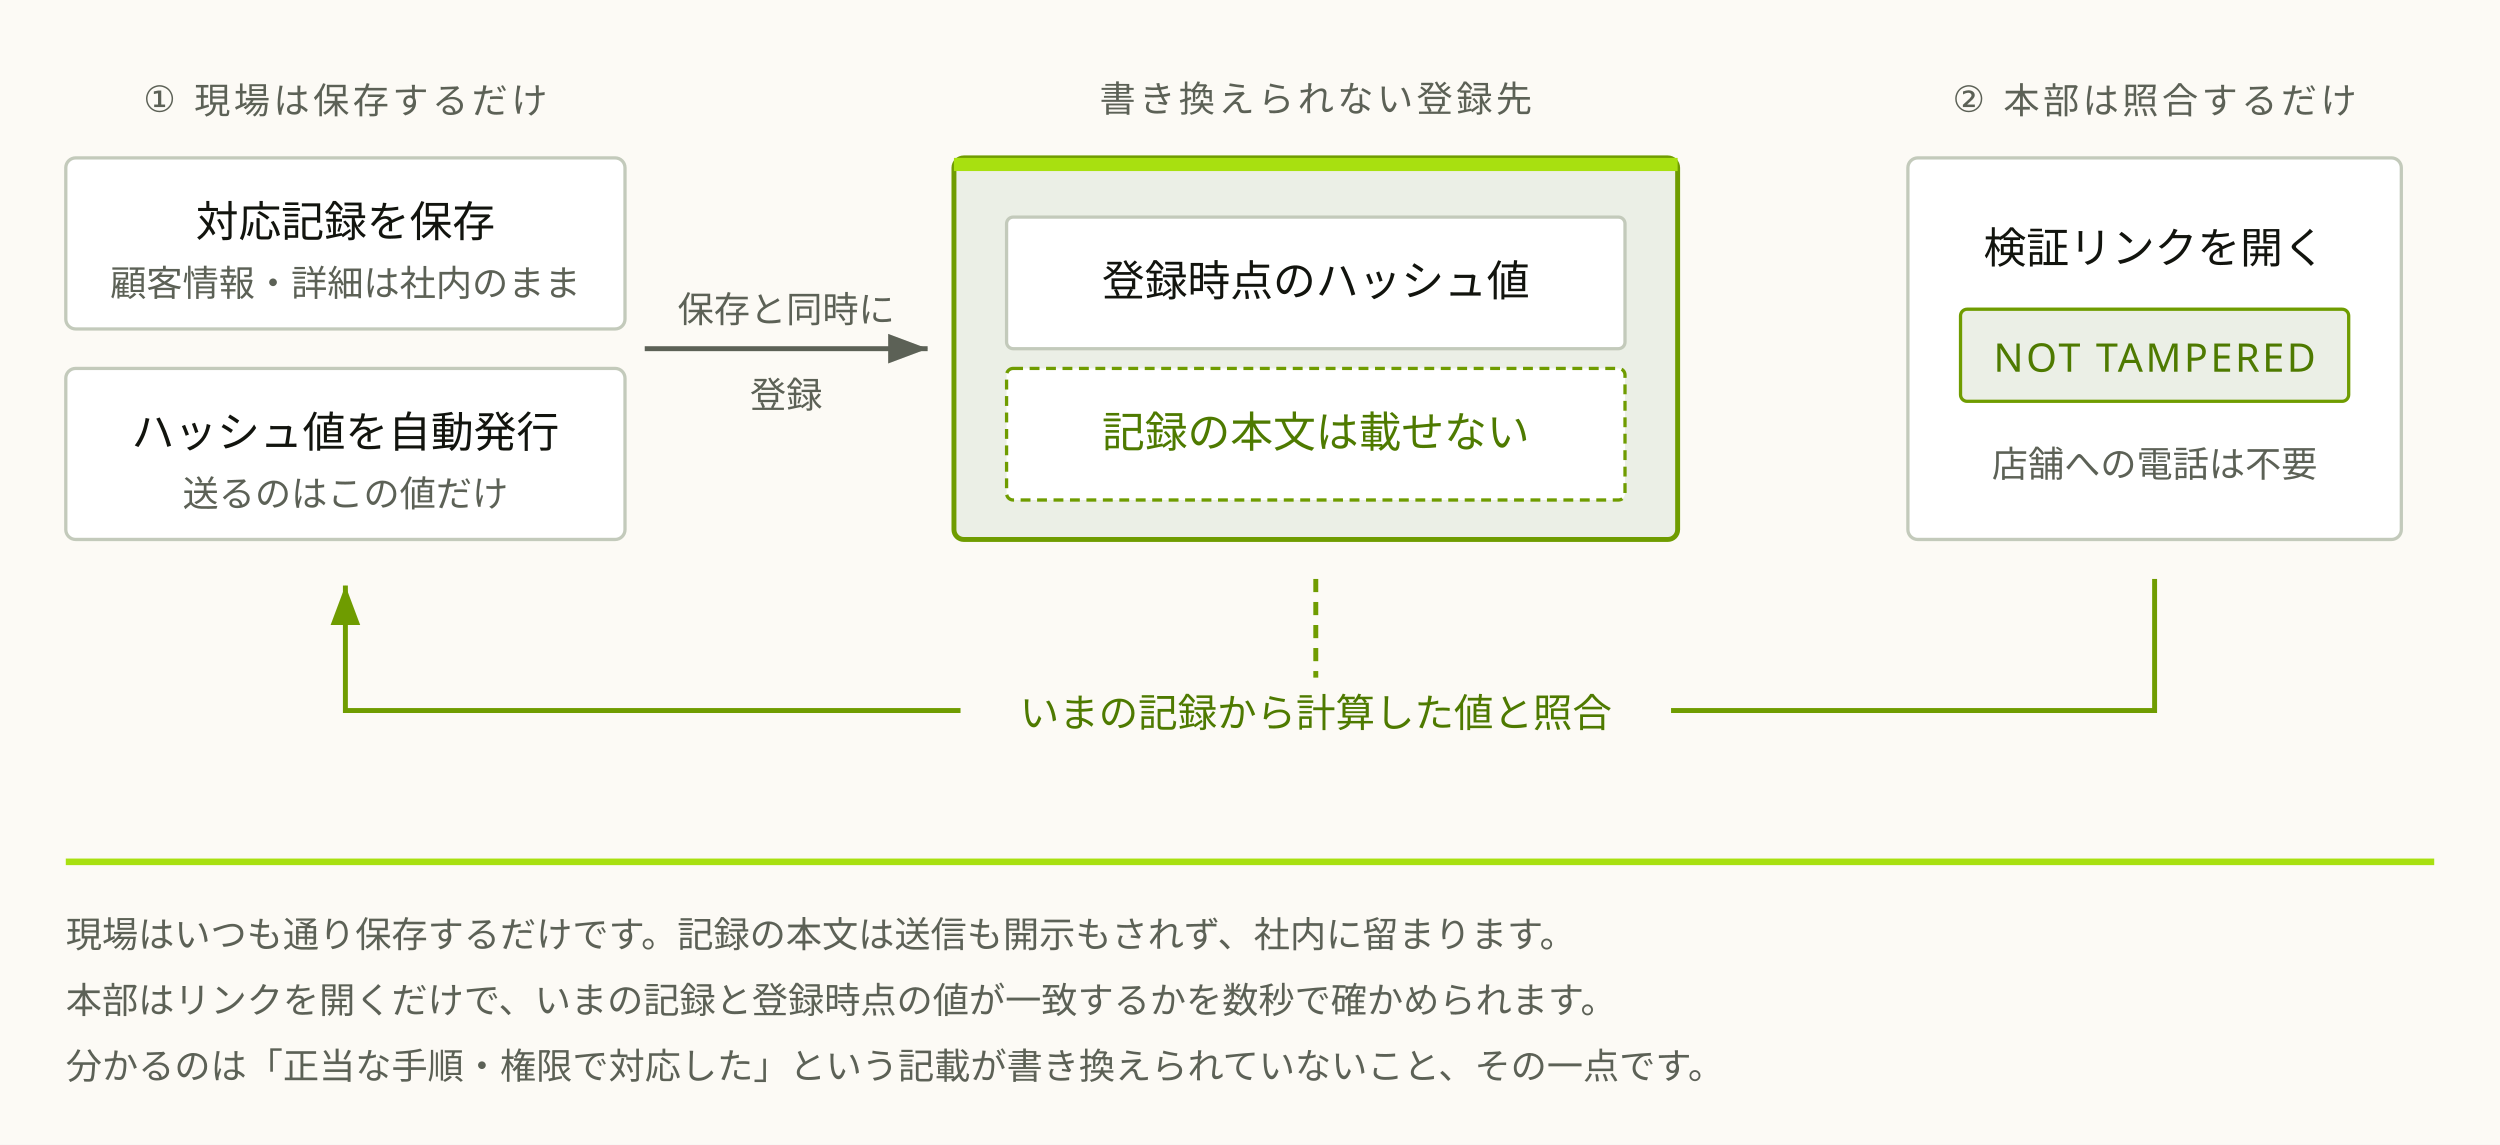
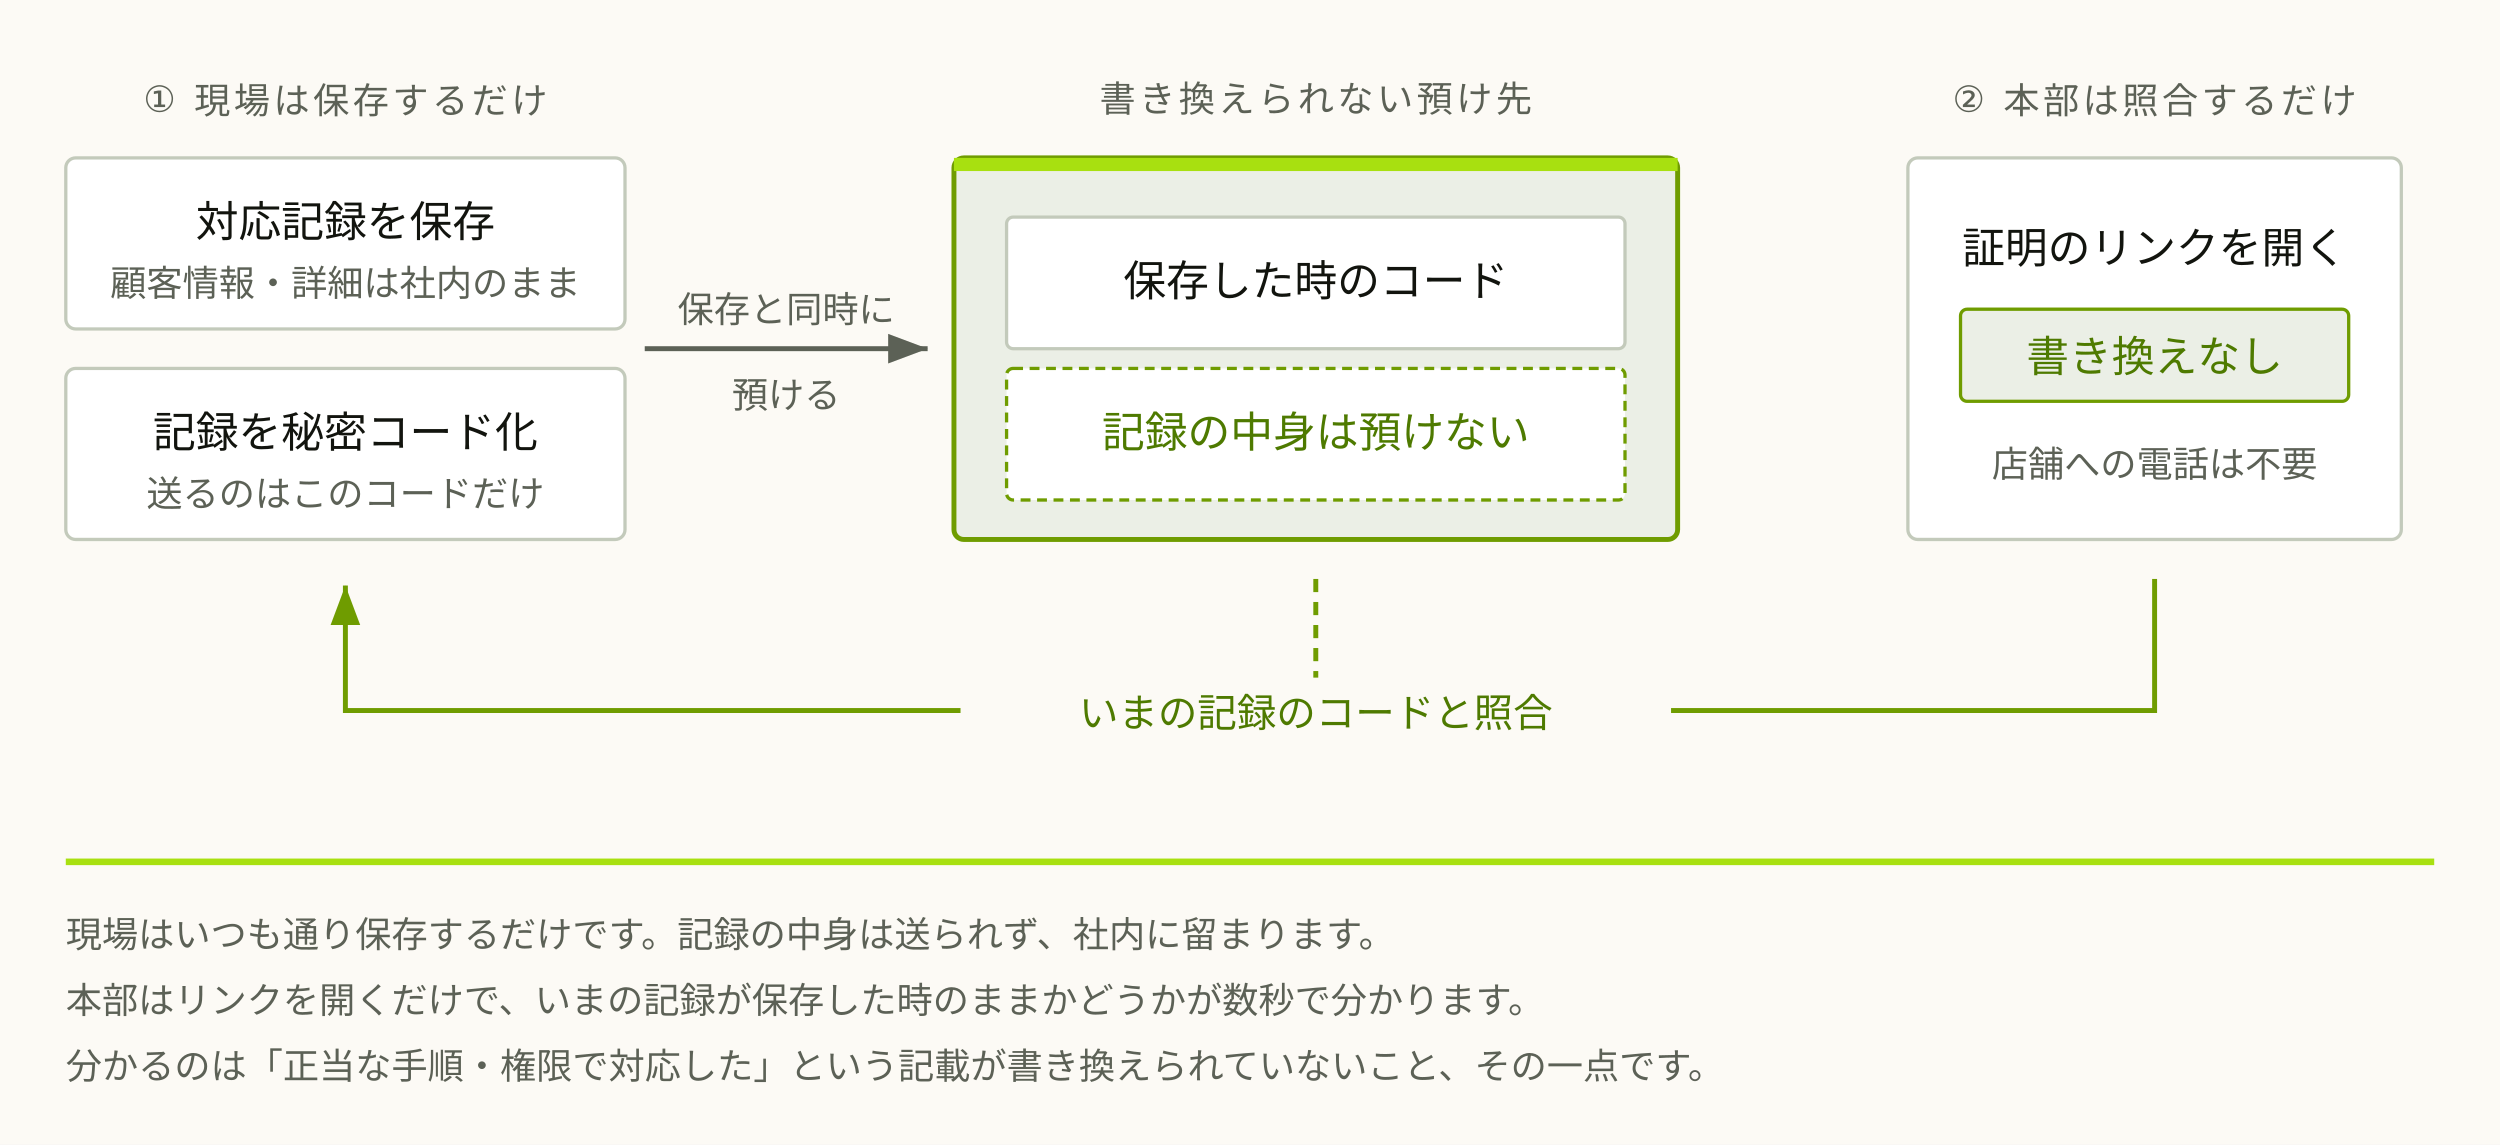
<svg xmlns="http://www.w3.org/2000/svg" viewBox="0 0 760 348" width="760" height="348" role="img" aria-labelledby="fig1title fig1desc">
  <defs>
    <style>
.t{font-family:"Space Grotesk","Noto Sans JP","Hiragino Sans","Yu Gothic",sans-serif}
.lbl{font-family:"Space Grotesk","Noto Sans JP","Hiragino Sans",sans-serif;font-size:11px;letter-spacing:1.05px;fill:#5c6156}
</style>
    <marker id="ir-ah" markerWidth="9" markerHeight="9" refX="8" refY="3" orient="auto">
      <path d="M0,0 L8,3 L0,6 z" fill="#5c6156" />
    </marker>
    <marker id="ir-ah2" markerWidth="9" markerHeight="9" refX="8" refY="3" orient="auto">
      <path d="M0,0 L8,3 L0,6 z" fill="#6f9c00" />
    </marker>
  </defs>
  <rect x="0" y="0" width="760" height="348" fill="#fcfaf5" />
  <text class="lbl" x="105" y="34" text-anchor="middle">① 現場は保存するだけ</text>
  <rect x="20" y="48" width="170" height="52" rx="3" fill="#ffffff" stroke="#c3cabb" stroke-width="1" />
  <text class="t" x="105" y="72" text-anchor="middle" font-size="13" fill="#12140e">対応記録を保存</text>
  <text class="t" x="105" y="90" text-anchor="middle" font-size="11" fill="#5c6156">顧客情報・詳細は社内のまま</text>
  <rect x="20" y="112" width="170" height="52" rx="3" fill="#ffffff" stroke="#c3cabb" stroke-width="1" />
-   <text class="t" x="105" y="136" text-anchor="middle" font-size="13" fill="#12140e">ハッシュ値を自動発行</text>
-   <text class="t" x="105" y="154" text-anchor="middle" font-size="11" fill="#5c6156">送るのはこの値だけ</text>
-   <text class="lbl" x="400" y="34" text-anchor="middle">書き換えられない登録先</text>
+   <text class="t" x="105" y="136" text-anchor="middle" font-size="13" fill="#12140e">記録を秘密コード化</text>
+   <text class="t" x="105" y="154" text-anchor="middle" font-size="11" fill="#5c6156">送るのはこのコードだけ</text>
+   <text class="lbl" x="400" y="34" text-anchor="middle">書き換えられない預け先</text>
  <rect x="290" y="48" width="220" height="116" rx="3" fill="#ebefe6" stroke="#6f9c00" stroke-width="1.5" />
  <rect x="290" y="48" width="220" height="4" fill="#a8e010" />
  <rect x="306" y="66" width="188" height="40" rx="2" fill="#ffffff" stroke="#c3cabb" stroke-width="1" />
-   <text class="t" x="400" y="90" text-anchor="middle" font-size="13" fill="#12140e">登録時点のハッシュ値</text>
+   <text class="t" x="400" y="90" text-anchor="middle" font-size="13" fill="#12140e">保存した時のコード</text>
  <rect x="306" y="112" width="188" height="40" rx="2" fill="#ffffff" stroke="#6f9c00" stroke-width="1" stroke-dasharray="3 2" />
-   <text class="t" x="400" y="136" text-anchor="middle" font-size="13" fill="#4e7a00">記録の本文は載せない</text>
+   <text class="t" x="400" y="136" text-anchor="middle" font-size="13" fill="#4e7a00">記録の中身は預けない</text>
  <text class="lbl" x="655" y="34" text-anchor="middle">② 本部は照合するだけ</text>
  <rect x="580" y="48" width="150" height="116" rx="3" fill="#ffffff" stroke="#c3cabb" stroke-width="1" />
-   <text class="t" x="655" y="80" text-anchor="middle" font-size="13" fill="#12140e">検証リンクを開く</text>
+   <text class="t" x="655" y="80" text-anchor="middle" font-size="13" fill="#12140e">証明のリンクを開く</text>
  <rect x="596" y="94" width="118" height="28" rx="2" fill="#ebefe6" stroke="#6f9c00" stroke-width="1" />
-   <text class="t" x="655" y="113" text-anchor="middle" font-size="12" letter-spacing="0.8" fill="#4e7a00">NOT TAMPERED</text>
+   <text class="t" x="655" y="113" text-anchor="middle" font-size="13" fill="#4e7a00">書き換えなし</text>
  <text class="t" x="655" y="145" text-anchor="middle" font-size="11" fill="#5c6156">店舗への電話は不要</text>
  <line x1="196" y1="106" x2="282" y2="106" stroke="#5c6156" stroke-width="1.5" marker-end="url(#ir-ah)" />
  <text class="t" x="239" y="98" text-anchor="middle" font-size="11" fill="#5c6156">保存と同時に</text>
-   <text class="t" x="239" y="124" text-anchor="middle" font-size="11" fill="#5c6156">登録</text>
+   <text class="t" x="239" y="124" text-anchor="middle" font-size="11" fill="#5c6156">預ける</text>
  <path d="M655 176 L655 216 L105 216 L105 178" fill="none" stroke="#6f9c00" stroke-width="1.5" marker-end="url(#ir-ah2)" />
  <line x1="400" y1="176" x2="400" y2="216" stroke="#6f9c00" stroke-width="1.5" stroke-dasharray="4 3" />
  <rect x="292" y="206" width="216" height="20" fill="#fcfaf5" />
-   <text class="t" x="400" y="221" text-anchor="middle" font-size="12" fill="#4e7a00">いまの記録から計算した値と照合</text>
+   <text class="t" x="400" y="221" text-anchor="middle" font-size="12" fill="#4e7a00">いまの記録のコードと照合</text>
  <line x1="20" y1="262" x2="740" y2="262" stroke="#a8e010" stroke-width="2" />
-   <text class="t" x="20" y="288" font-size="11" fill="#5c6156">現場はいつも通り保存するだけです。記録の本文は送信も開示もされず、社内に留まります。</text>
-   <text class="t" x="20" y="308" font-size="11" fill="#5c6156">本部はリンクを開くだけで、いまの記録と登録時点の値が一致するかを数秒で確かめられます。</text>
+   <text class="t" x="20" y="288" font-size="11" fill="#5c6156">現場はいつも通り保存するだけです。記録の中身は送られず、社内に留まります。</text>
+   <text class="t" x="20" y="308" font-size="11" fill="#5c6156">本部はリンクを開くだけで、いまの記録が保存した時のままかどうかが数秒で分かります。</text>
  <text class="t" x="20" y="328" font-size="11" fill="#5c6156">分かるのは「正当な手順・権限で対応した」という記載が書き換えられていないこと、その一点です。</text>
</svg>
